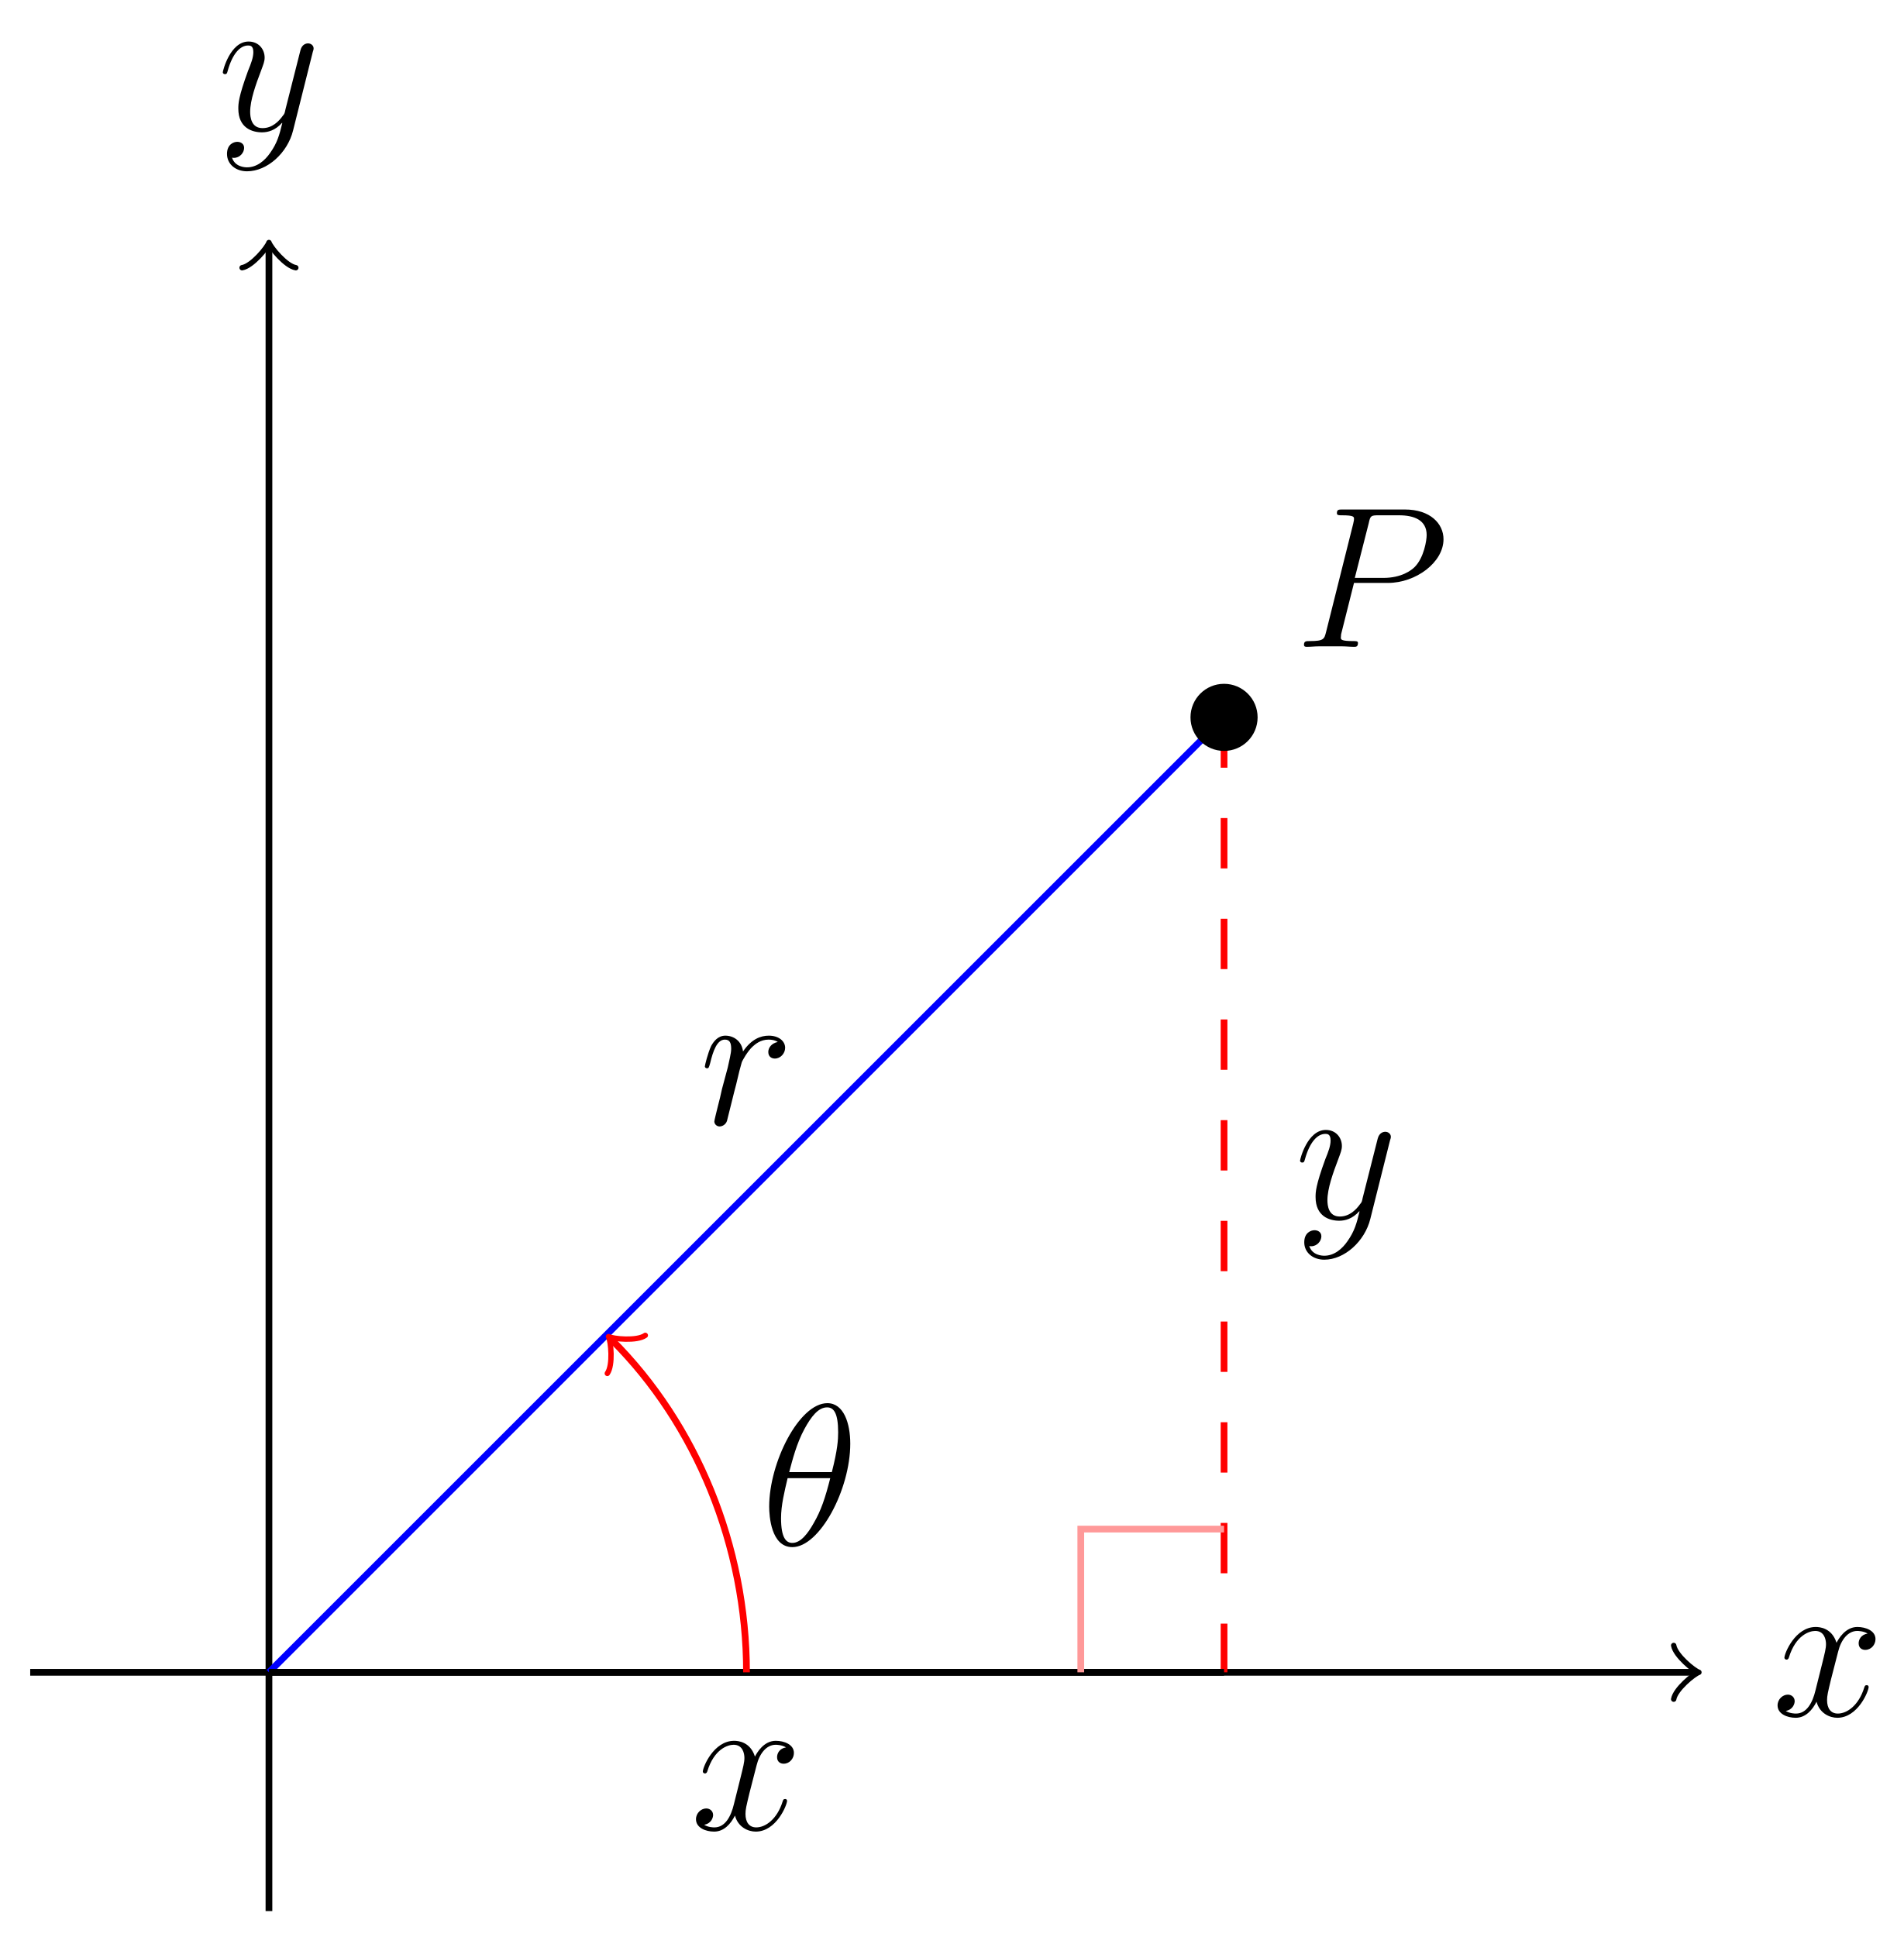
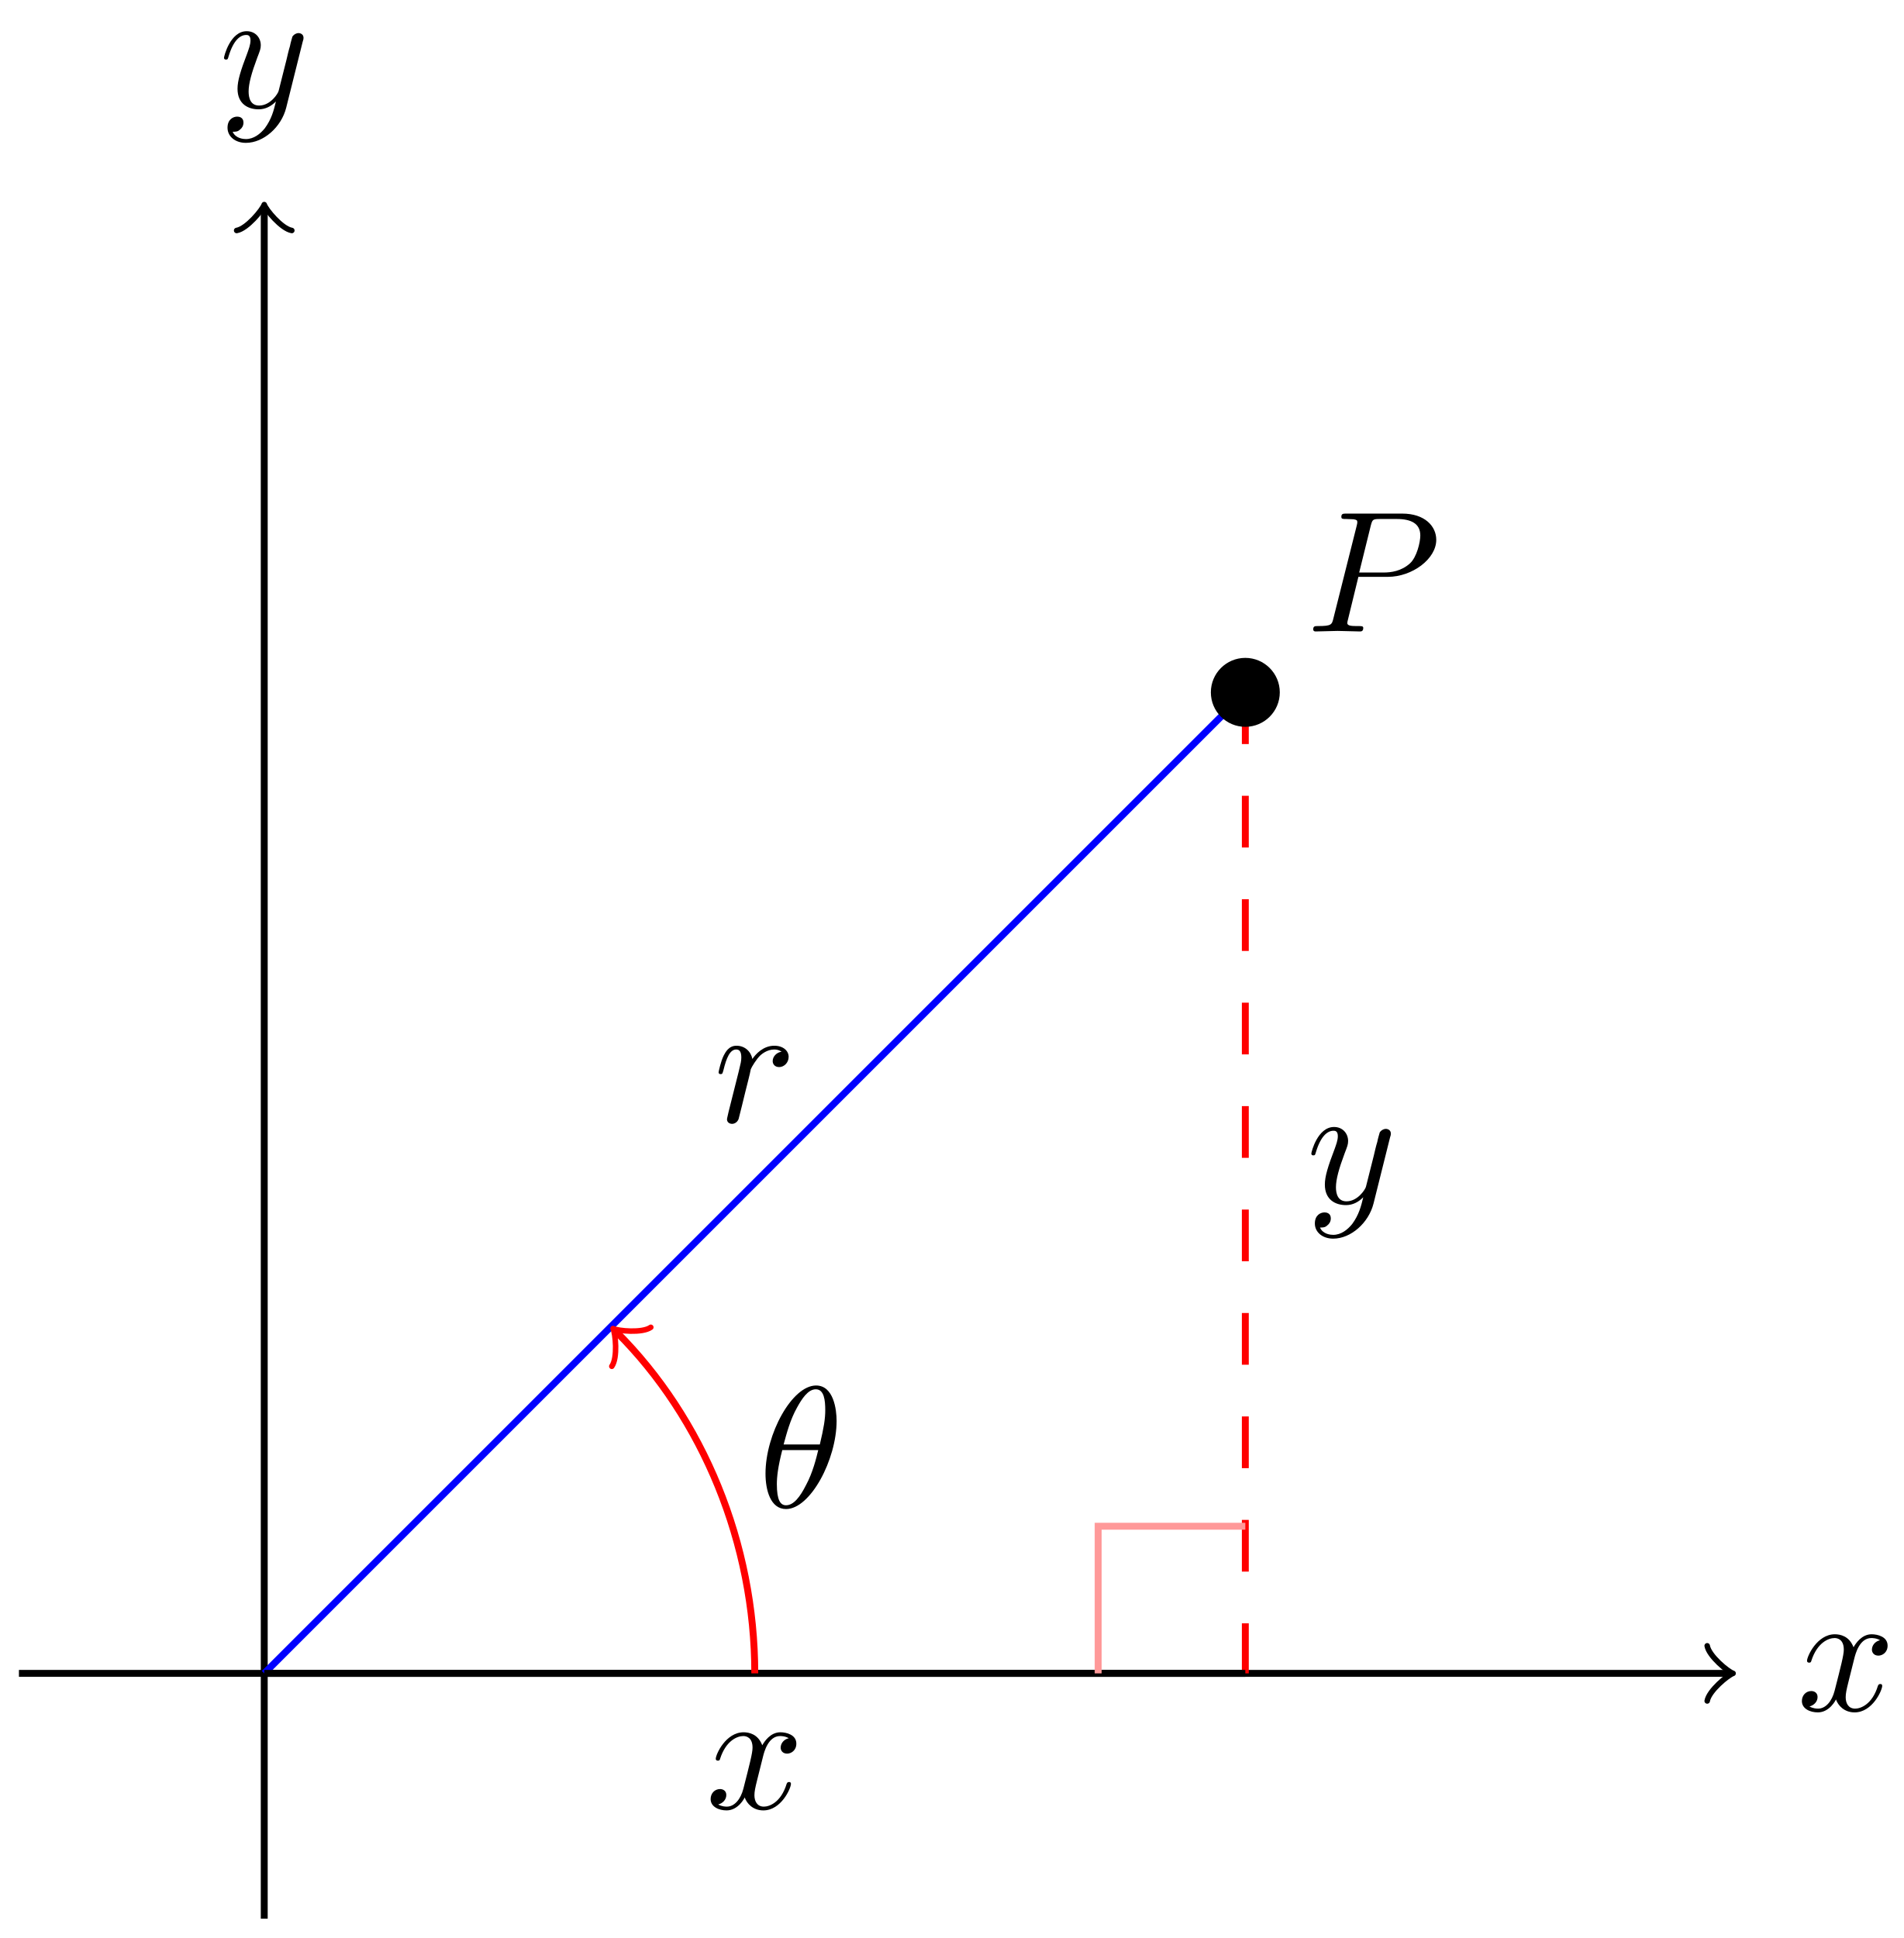
- <svg xmlns="http://www.w3.org/2000/svg" xmlns:xlink="http://www.w3.org/1999/xlink" width="113pt" height="115pt" viewBox="0 0 113 115" version="1.1">
+ <svg xmlns="http://www.w3.org/2000/svg" xmlns:xlink="http://www.w3.org/1999/xlink" width="110pt" height="112pt" viewBox="0 0 110 112" version="1.1">
  <defs>
    <g>
      <symbol overflow="visible" id="glyph0-0">
        <path style="stroke:none;" d="" />
      </symbol>
      <symbol overflow="visible" id="glyph0-1">
-         <path style="stroke:none;" d="M 3.141 1.344 C 2.828 1.797 2.359 2.203 1.766 2.203 C 1.625 2.203 1.047 2.172 0.875 1.625 C 0.906 1.641 0.969 1.641 0.984 1.641 C 1.344 1.641 1.594 1.328 1.594 1.047 C 1.594 0.781 1.359 0.688 1.188 0.688 C 0.984 0.688 0.578 0.828 0.578 1.406 C 0.578 2.016 1.094 2.438 1.766 2.438 C 2.969 2.438 4.172 1.344 4.5 0.016 L 5.672 -4.656 C 5.688 -4.703 5.719 -4.781 5.719 -4.859 C 5.719 -5.031 5.562 -5.156 5.391 -5.156 C 5.281 -5.156 5.031 -5.109 4.938 -4.75 L 4.047 -1.234 C 4 -1.016 4 -0.984 3.891 -0.859 C 3.656 -0.531 3.266 -0.125 2.688 -0.125 C 2.016 -0.125 1.953 -0.781 1.953 -1.094 C 1.953 -1.781 2.281 -2.703 2.609 -3.562 C 2.734 -3.906 2.812 -4.078 2.812 -4.312 C 2.812 -4.812 2.453 -5.266 1.859 -5.266 C 0.766 -5.266 0.328 -3.531 0.328 -3.438 C 0.328 -3.391 0.375 -3.328 0.453 -3.328 C 0.562 -3.328 0.578 -3.375 0.625 -3.547 C 0.906 -4.547 1.359 -5.031 1.828 -5.031 C 1.938 -5.031 2.141 -5.031 2.141 -4.641 C 2.141 -4.328 2.016 -3.984 1.828 -3.531 C 1.25 -1.953 1.25 -1.562 1.25 -1.281 C 1.25 -0.141 2.062 0.125 2.656 0.125 C 3 0.125 3.438 0.016 3.844 -0.438 L 3.859 -0.422 C 3.688 0.281 3.562 0.75 3.141 1.344 Z M 3.141 1.344 " />
+         <path style="stroke:none;" d="M 4.844 -3.797 C 4.891 -3.938 4.891 -3.953 4.891 -4.031 C 4.891 -4.203 4.75 -4.297 4.594 -4.297 C 4.5 -4.297 4.344 -4.234 4.25 -4.094 C 4.234 -4.031 4.141 -3.734 4.109 -3.547 C 4.031 -3.297 3.969 -3.016 3.906 -2.75 L 3.453 -0.953 C 3.422 -0.812 2.984 -0.109 2.328 -0.109 C 1.828 -0.109 1.719 -0.547 1.719 -0.922 C 1.719 -1.375 1.891 -2 2.219 -2.875 C 2.375 -3.281 2.422 -3.391 2.422 -3.594 C 2.422 -4.031 2.109 -4.406 1.609 -4.406 C 0.656 -4.406 0.297 -2.953 0.297 -2.875 C 0.297 -2.766 0.391 -2.766 0.406 -2.766 C 0.516 -2.766 0.516 -2.797 0.562 -2.953 C 0.844 -3.891 1.234 -4.188 1.578 -4.188 C 1.656 -4.188 1.828 -4.188 1.828 -3.875 C 1.828 -3.625 1.719 -3.359 1.656 -3.172 C 1.25 -2.109 1.078 -1.547 1.078 -1.078 C 1.078 -0.188 1.703 0.109 2.297 0.109 C 2.688 0.109 3.016 -0.062 3.297 -0.344 C 3.172 0.172 3.047 0.672 2.656 1.203 C 2.391 1.531 2.016 1.828 1.562 1.828 C 1.422 1.828 0.969 1.797 0.797 1.406 C 0.953 1.406 1.094 1.406 1.219 1.281 C 1.328 1.203 1.422 1.062 1.422 0.875 C 1.422 0.562 1.156 0.531 1.062 0.531 C 0.828 0.531 0.5 0.688 0.5 1.172 C 0.5 1.672 0.938 2.047 1.562 2.047 C 2.578 2.047 3.609 1.141 3.891 0.016 Z M 4.844 -3.797 " />
      </symbol>
      <symbol overflow="visible" id="glyph0-2">
-         <path style="stroke:none;" d="M 5.672 -4.875 C 5.281 -4.812 5.141 -4.516 5.141 -4.297 C 5.141 -4 5.359 -3.906 5.531 -3.906 C 5.891 -3.906 6.141 -4.219 6.141 -4.547 C 6.141 -5.047 5.562 -5.266 5.062 -5.266 C 4.344 -5.266 3.938 -4.547 3.828 -4.328 C 3.547 -5.219 2.812 -5.266 2.594 -5.266 C 1.375 -5.266 0.734 -3.703 0.734 -3.438 C 0.734 -3.391 0.781 -3.328 0.859 -3.328 C 0.953 -3.328 0.984 -3.406 1 -3.453 C 1.406 -4.781 2.219 -5.031 2.562 -5.031 C 3.094 -5.031 3.203 -4.531 3.203 -4.25 C 3.203 -3.984 3.125 -3.703 2.984 -3.125 L 2.578 -1.5 C 2.406 -0.781 2.062 -0.125 1.422 -0.125 C 1.359 -0.125 1.062 -0.125 0.812 -0.281 C 1.25 -0.359 1.344 -0.719 1.344 -0.859 C 1.344 -1.094 1.156 -1.25 0.938 -1.25 C 0.641 -1.25 0.328 -0.984 0.328 -0.609 C 0.328 -0.109 0.891 0.125 1.406 0.125 C 1.984 0.125 2.391 -0.328 2.641 -0.828 C 2.828 -0.125 3.438 0.125 3.875 0.125 C 5.094 0.125 5.734 -1.453 5.734 -1.703 C 5.734 -1.766 5.688 -1.812 5.625 -1.812 C 5.516 -1.812 5.5 -1.75 5.469 -1.656 C 5.141 -0.609 4.453 -0.125 3.906 -0.125 C 3.484 -0.125 3.266 -0.438 3.266 -0.922 C 3.266 -1.188 3.312 -1.375 3.5 -2.156 L 3.922 -3.797 C 4.094 -4.5 4.5 -5.031 5.062 -5.031 C 5.078 -5.031 5.422 -5.031 5.672 -4.875 Z M 5.672 -4.875 " />
+         <path style="stroke:none;" d="M 3.328 -3.016 C 3.391 -3.266 3.625 -4.188 4.312 -4.188 C 4.359 -4.188 4.609 -4.188 4.812 -4.062 C 4.531 -4 4.344 -3.766 4.344 -3.516 C 4.344 -3.359 4.453 -3.172 4.719 -3.172 C 4.938 -3.172 5.25 -3.344 5.25 -3.75 C 5.25 -4.266 4.672 -4.406 4.328 -4.406 C 3.75 -4.406 3.406 -3.875 3.281 -3.656 C 3.031 -4.312 2.5 -4.406 2.203 -4.406 C 1.172 -4.406 0.594 -3.125 0.594 -2.875 C 0.594 -2.766 0.703 -2.766 0.719 -2.766 C 0.797 -2.766 0.828 -2.797 0.844 -2.875 C 1.188 -3.938 1.844 -4.188 2.188 -4.188 C 2.375 -4.188 2.719 -4.094 2.719 -3.516 C 2.719 -3.203 2.547 -2.547 2.188 -1.141 C 2.031 -0.531 1.672 -0.109 1.234 -0.109 C 1.172 -0.109 0.953 -0.109 0.734 -0.234 C 0.984 -0.297 1.203 -0.5 1.203 -0.781 C 1.203 -1.047 0.984 -1.125 0.844 -1.125 C 0.531 -1.125 0.297 -0.875 0.297 -0.547 C 0.297 -0.094 0.781 0.109 1.219 0.109 C 1.891 0.109 2.25 -0.594 2.266 -0.641 C 2.391 -0.281 2.75 0.109 3.344 0.109 C 4.375 0.109 4.938 -1.172 4.938 -1.422 C 4.938 -1.531 4.859 -1.531 4.828 -1.531 C 4.734 -1.531 4.719 -1.484 4.688 -1.422 C 4.359 -0.344 3.688 -0.109 3.375 -0.109 C 2.984 -0.109 2.828 -0.422 2.828 -0.766 C 2.828 -0.984 2.875 -1.203 2.984 -1.641 Z M 3.328 -3.016 " />
      </symbol>
      <symbol overflow="visible" id="glyph0-3">
-         <path style="stroke:none;" d="M 4.656 -4.891 C 4.281 -4.812 4.094 -4.547 4.094 -4.297 C 4.094 -4 4.312 -3.906 4.484 -3.906 C 4.812 -3.906 5.094 -4.203 5.094 -4.547 C 5.094 -4.938 4.719 -5.266 4.125 -5.266 C 3.641 -5.266 3.094 -5.062 2.594 -4.328 C 2.516 -4.953 2.031 -5.266 1.547 -5.266 C 1.094 -5.266 0.844 -4.906 0.703 -4.656 C 0.5 -4.219 0.328 -3.5 0.328 -3.438 C 0.328 -3.391 0.375 -3.328 0.453 -3.328 C 0.547 -3.328 0.562 -3.344 0.641 -3.625 C 0.812 -4.344 1.047 -5.031 1.516 -5.031 C 1.812 -5.031 1.891 -4.828 1.891 -4.484 C 1.891 -4.219 1.766 -3.75 1.688 -3.375 L 1.344 -2.094 C 1.297 -1.859 1.172 -1.328 1.109 -1.109 C 1.031 -0.797 0.891 -0.234 0.891 -0.172 C 0.891 -0.016 1.031 0.125 1.203 0.125 C 1.344 0.125 1.562 0.031 1.641 -0.203 C 1.672 -0.297 2.109 -2.109 2.188 -2.375 C 2.25 -2.641 2.312 -2.891 2.375 -3.156 C 2.422 -3.328 2.469 -3.516 2.516 -3.672 C 2.547 -3.781 2.875 -4.359 3.172 -4.625 C 3.312 -4.75 3.625 -5.031 4.109 -5.031 C 4.297 -5.031 4.5 -5 4.656 -4.891 Z M 4.656 -4.891 " />
+         <path style="stroke:none;" d="M 0.875 -0.594 C 0.844 -0.438 0.781 -0.203 0.781 -0.156 C 0.781 0.016 0.922 0.109 1.078 0.109 C 1.203 0.109 1.375 0.031 1.453 -0.172 C 1.469 -0.203 1.797 -1.562 1.844 -1.75 C 1.922 -2.078 2.109 -2.766 2.156 -3.047 C 2.203 -3.172 2.484 -3.641 2.719 -3.859 C 2.797 -3.922 3.094 -4.188 3.516 -4.188 C 3.781 -4.188 3.922 -4.062 3.938 -4.062 C 3.641 -4.016 3.422 -3.781 3.422 -3.516 C 3.422 -3.359 3.531 -3.172 3.797 -3.172 C 4.062 -3.172 4.344 -3.406 4.344 -3.766 C 4.344 -4.109 4.031 -4.406 3.516 -4.406 C 2.875 -4.406 2.438 -3.922 2.25 -3.641 C 2.156 -4.094 1.797 -4.406 1.328 -4.406 C 0.875 -4.406 0.688 -4.016 0.594 -3.844 C 0.422 -3.5 0.297 -2.906 0.297 -2.875 C 0.297 -2.766 0.391 -2.766 0.406 -2.766 C 0.516 -2.766 0.516 -2.781 0.578 -3 C 0.75 -3.703 0.953 -4.188 1.312 -4.188 C 1.469 -4.188 1.609 -4.109 1.609 -3.734 C 1.609 -3.516 1.578 -3.406 1.453 -2.891 Z M 0.875 -0.594 " />
      </symbol>
      <symbol overflow="visible" id="glyph0-4">
-         <path style="stroke:none;" d="M 3.531 -3.797 L 5.547 -3.797 C 7.203 -3.797 8.844 -5.016 8.844 -6.391 C 8.844 -7.312 8.062 -8.156 6.547 -8.156 L 2.859 -8.156 C 2.625 -8.156 2.516 -8.156 2.516 -7.938 C 2.516 -7.812 2.625 -7.812 2.812 -7.812 C 3.531 -7.812 3.531 -7.719 3.531 -7.594 C 3.531 -7.562 3.531 -7.5 3.484 -7.312 L 1.875 -0.891 C 1.766 -0.469 1.75 -0.344 0.906 -0.344 C 0.688 -0.344 0.562 -0.344 0.562 -0.125 C 0.562 0 0.672 0 0.734 0 C 0.969 0 1.203 -0.031 1.438 -0.031 L 2.828 -0.031 C 3.062 -0.031 3.312 0 3.531 0 C 3.641 0 3.766 0 3.766 -0.234 C 3.766 -0.344 3.656 -0.344 3.484 -0.344 C 2.766 -0.344 2.75 -0.438 2.75 -0.547 C 2.75 -0.609 2.766 -0.688 2.766 -0.75 Z M 4.406 -7.344 C 4.5 -7.797 4.547 -7.812 5.016 -7.812 L 6.203 -7.812 C 7.094 -7.812 7.844 -7.531 7.844 -6.641 C 7.844 -6.328 7.688 -5.312 7.141 -4.75 C 6.938 -4.547 6.359 -4.094 5.266 -4.094 L 3.578 -4.094 Z M 4.406 -7.344 " />
+         <path style="stroke:none;" d="M 3.016 -3.156 L 4.719 -3.156 C 6.125 -3.156 7.516 -4.188 7.516 -5.297 C 7.516 -6.078 6.859 -6.812 5.547 -6.812 L 2.328 -6.812 C 2.141 -6.812 2.031 -6.812 2.031 -6.625 C 2.031 -6.5 2.109 -6.5 2.312 -6.5 C 2.438 -6.5 2.625 -6.484 2.734 -6.484 C 2.906 -6.453 2.953 -6.438 2.953 -6.312 C 2.953 -6.281 2.953 -6.25 2.922 -6.125 L 1.578 -0.781 C 1.484 -0.391 1.469 -0.312 0.672 -0.312 C 0.516 -0.312 0.406 -0.312 0.406 -0.125 C 0.406 0 0.516 0 0.547 0 C 0.828 0 1.531 -0.031 1.812 -0.031 C 2.031 -0.031 2.25 -0.016 2.453 -0.016 C 2.672 -0.016 2.891 0 3.094 0 C 3.172 0 3.297 0 3.297 -0.203 C 3.297 -0.312 3.203 -0.312 3.016 -0.312 C 2.656 -0.312 2.375 -0.312 2.375 -0.484 C 2.375 -0.547 2.391 -0.594 2.406 -0.656 Z M 3.734 -6.125 C 3.828 -6.469 3.844 -6.5 4.281 -6.5 L 5.234 -6.5 C 6.062 -6.5 6.594 -6.234 6.594 -5.547 C 6.594 -5.156 6.391 -4.297 6 -3.938 C 5.5 -3.484 4.906 -3.406 4.469 -3.406 L 3.062 -3.406 Z M 3.734 -6.125 " />
      </symbol>
      <symbol overflow="visible" id="glyph0-5">
-         <path style="stroke:none;" d="M 5.297 -6.016 C 5.297 -7.234 4.906 -8.422 3.938 -8.422 C 2.266 -8.422 0.484 -4.906 0.484 -2.281 C 0.484 -1.734 0.594 0.125 1.859 0.125 C 3.484 0.125 5.297 -3.297 5.297 -6.016 Z M 1.672 -4.328 C 1.859 -5.031 2.109 -6.031 2.578 -6.891 C 2.969 -7.609 3.391 -8.172 3.922 -8.172 C 4.312 -8.172 4.578 -7.844 4.578 -6.688 C 4.578 -6.266 4.547 -5.672 4.203 -4.328 Z M 4.109 -3.969 C 3.812 -2.797 3.562 -2.047 3.125 -1.297 C 2.781 -0.688 2.359 -0.125 1.859 -0.125 C 1.5 -0.125 1.188 -0.406 1.188 -1.594 C 1.188 -2.359 1.391 -3.172 1.578 -3.969 Z M 4.109 -3.969 " />
+         <path style="stroke:none;" d="M 4.531 -4.984 C 4.531 -5.641 4.359 -7.031 3.344 -7.031 C 1.953 -7.031 0.422 -4.219 0.422 -1.938 C 0.422 -1 0.703 0.109 1.609 0.109 C 3.016 0.109 4.531 -2.75 4.531 -4.984 Z M 1.469 -3.625 C 1.641 -4.25 1.844 -5.047 2.25 -5.766 C 2.516 -6.25 2.875 -6.812 3.328 -6.812 C 3.812 -6.812 3.875 -6.172 3.875 -5.609 C 3.875 -5.109 3.797 -4.609 3.562 -3.625 Z M 3.469 -3.297 C 3.359 -2.844 3.156 -2 2.766 -1.281 C 2.422 -0.594 2.047 -0.109 1.609 -0.109 C 1.281 -0.109 1.078 -0.406 1.078 -1.328 C 1.078 -1.75 1.141 -2.328 1.391 -3.297 Z M 3.469 -3.297 " />
      </symbol>
    </g>
  </defs>
  <g id="surface1">
-     <path style="fill:none;stroke-width:0.399;stroke-linecap:butt;stroke-linejoin:miter;stroke:rgb(0%,0%,0%);stroke-opacity:1;stroke-miterlimit:10;" d="M -0 -14.174 L -0 84.582 " transform="matrix(1,0,0,-1.00006,15.965,99.28618)" />
-     <path style="fill:none;stroke-width:0.319;stroke-linecap:round;stroke-linejoin:round;stroke:rgb(0%,0%,0%);stroke-opacity:1;stroke-miterlimit:10;" d="M -1.195 1.594 C -1.094 0.996 -0 0.098 0.301 0 C -0 -0.101 -1.094 -0.996 -1.195 -1.594 " transform="matrix(0,-1.00006,-1,0,15.965,14.69896)" />
+     <path style="fill:none;stroke-width:0.399;stroke-linecap:butt;stroke-linejoin:miter;stroke:rgb(0%,0%,0%);stroke-opacity:1;stroke-miterlimit:10;" d="M 0.001 -14.175 L 0.001 84.581 " transform="matrix(1.00002,0,0,-1.00002,15.26895,96.70767)" />
+     <path style="fill:none;stroke-width:0.319;stroke-linecap:round;stroke-linejoin:round;stroke:rgb(0%,0%,0%);stroke-opacity:1;stroke-miterlimit:10;" d="M -1.196 1.593 C -1.095 0.995 -0.001 0.101 0.3 -0.001 C -0.001 -0.098 -1.095 -0.997 -1.196 -1.594 " transform="matrix(0,-1.00002,-1.00002,0,15.26895,12.12384)" />
    <g style="fill:rgb(0%,0%,0%);fill-opacity:1;">
-       <use xlink:href="#glyph0-1" x="12.897" y="7.732" />
+       <use xlink:href="#glyph0-1" x="12.648" y="6.209" />
    </g>
-     <path style="fill:none;stroke-width:0.399;stroke-linecap:butt;stroke-linejoin:miter;stroke:rgb(0%,0%,0%);stroke-opacity:1;stroke-miterlimit:10;" d="M -14.172 0.001 L 84.582 0.001 " transform="matrix(1,0,0,-1.00006,15.965,99.28618)" />
-     <path style="fill:none;stroke-width:0.319;stroke-linecap:round;stroke-linejoin:round;stroke:rgb(0%,0%,0%);stroke-opacity:1;stroke-miterlimit:10;" d="M -1.196 1.595 C -1.094 0.997 -0 0.099 0.301 0.001 C -0 -0.101 -1.094 -0.995 -1.196 -1.593 " transform="matrix(1,0,0,-1.00006,100.5471,99.28618)" />
+     <path style="fill:none;stroke-width:0.399;stroke-linecap:butt;stroke-linejoin:miter;stroke:rgb(0%,0%,0%);stroke-opacity:1;stroke-miterlimit:10;" d="M -14.175 0.001 L 84.581 0.001 " transform="matrix(1.00002,0,0,-1.00002,15.26895,96.70767)" />
+     <path style="fill:none;stroke-width:0.319;stroke-linecap:round;stroke-linejoin:round;stroke:rgb(0%,0%,0%);stroke-opacity:1;stroke-miterlimit:10;" d="M -1.197 1.594 C -1.095 0.997 -0.001 0.098 0.3 0.001 C -0.001 -0.101 -1.095 -0.995 -1.197 -1.593 " transform="matrix(1.00002,0,0,-1.00002,99.85278,96.70767)" />
    <g style="fill:rgb(0%,0%,0%);fill-opacity:1;">
-       <use xlink:href="#glyph0-2" x="105.189" y="101.86" />
+       <use xlink:href="#glyph0-2" x="103.831" y="98.853" />
    </g>
-     <path style="fill:none;stroke-width:0.399;stroke-linecap:butt;stroke-linejoin:miter;stroke:rgb(0%,0%,100%);stroke-opacity:1;stroke-miterlimit:10;" d="M -0 0.001 L 56.695 56.693 " transform="matrix(1,0,0,-1.00006,15.965,99.28618)" />
+     <path style="fill:none;stroke-width:0.399;stroke-linecap:butt;stroke-linejoin:miter;stroke:rgb(0%,0%,100%);stroke-opacity:1;stroke-miterlimit:10;" d="M 0.001 0.001 L 56.695 56.695 " transform="matrix(1.00002,0,0,-1.00002,15.26895,96.70767)" />
    <g style="fill:rgb(0%,0%,0%);fill-opacity:1;">
-       <use xlink:href="#glyph0-3" x="41.512" y="66.753" />
+       <use xlink:href="#glyph0-3" x="41.23" y="64.84" />
    </g>
    <g style="fill:rgb(0%,0%,0%);fill-opacity:1;">
-       <use xlink:href="#glyph0-4" x="76.843" y="38.405" />
+       <use xlink:href="#glyph0-4" x="75.483" y="36.493" />
    </g>
-     <path style="fill:none;stroke-width:0.399;stroke-linecap:butt;stroke-linejoin:miter;stroke:rgb(100%,0%,0%);stroke-opacity:1;stroke-dasharray:2.989,2.989;stroke-miterlimit:10;" d="M 56.695 56.693 L 56.695 0.001 " transform="matrix(1,0,0,-1.00006,15.965,99.28618)" />
+     <path style="fill:none;stroke-width:0.399;stroke-linecap:butt;stroke-linejoin:miter;stroke:rgb(100%,0%,0%);stroke-opacity:1;stroke-dasharray:2.989,2.989;stroke-miterlimit:10;" d="M 56.695 56.695 L 56.695 0.001 " transform="matrix(1.00002,0,0,-1.00002,15.26895,96.70767)" />
    <g style="fill:rgb(0%,0%,0%);fill-opacity:1;">
-       <use xlink:href="#glyph0-1" x="76.843" y="72.35" />
+       <use xlink:href="#glyph0-1" x="75.483" y="69.536" />
    </g>
-     <path style="fill:none;stroke-width:0.399;stroke-linecap:butt;stroke-linejoin:miter;stroke:rgb(0%,0%,0%);stroke-opacity:1;stroke-miterlimit:10;" d="M -0 0.001 L 56.695 0.001 " transform="matrix(1,0,0,-1.00006,15.965,99.28618)" />
+     <path style="fill:none;stroke-width:0.399;stroke-linecap:butt;stroke-linejoin:miter;stroke:rgb(0%,0%,0%);stroke-opacity:1;stroke-miterlimit:10;" d="M 0.001 0.001 L 56.695 0.001 " transform="matrix(1.00002,0,0,-1.00002,15.26895,96.70767)" />
    <g style="fill:rgb(0%,0%,0%);fill-opacity:1;">
-       <use xlink:href="#glyph0-2" x="40.986" y="108.618" />
+       <use xlink:href="#glyph0-2" x="40.769" y="104.517" />
    </g>
-     <path style="fill:none;stroke-width:0.399;stroke-linecap:butt;stroke-linejoin:miter;stroke:rgb(100%,59.999%,59.999%);stroke-opacity:1;stroke-miterlimit:10;" d="M 48.191 0.001 L 48.191 8.504 L 56.695 8.504 " transform="matrix(1,0,0,-1.00006,15.965,99.28618)" />
-     <path style="fill:none;stroke-width:0.399;stroke-linecap:butt;stroke-linejoin:miter;stroke:rgb(100%,0%,0%);stroke-opacity:1;stroke-miterlimit:10;" d="M 28.348 0.001 C 28.348 7.516 25.359 14.731 20.367 19.719 " transform="matrix(1,0,0,-1.00006,15.965,99.28618)" />
-     <path style="fill:none;stroke-width:0.319;stroke-linecap:round;stroke-linejoin:round;stroke:rgb(100%,0%,0%);stroke-opacity:1;stroke-miterlimit:10;" d="M -1.196 1.596 C -1.094 0.996 -0 0.101 0.301 -0.001 C -0 -0.097 -1.097 -0.995 -1.194 -1.595 " transform="matrix(-0.7071,-0.707142,-0.7071,0.707142,36.33327,79.56481)" />
+     <path style="fill:none;stroke-width:0.399;stroke-linecap:butt;stroke-linejoin:miter;stroke:rgb(100%,59.999%,59.999%);stroke-opacity:1;stroke-miterlimit:10;" d="M 48.191 0.001 L 48.191 8.504 L 56.695 8.504 " transform="matrix(1.00002,0,0,-1.00002,15.26895,96.70767)" />
+     <path style="fill:none;stroke-width:0.399;stroke-linecap:butt;stroke-linejoin:miter;stroke:rgb(100%,0%,0%);stroke-opacity:1;stroke-miterlimit:10;" d="M 28.348 0.001 C 28.348 7.516 25.359 14.731 20.367 19.719 " transform="matrix(1.00002,0,0,-1.00002,15.26895,96.70767)" />
+     <path style="fill:none;stroke-width:0.319;stroke-linecap:round;stroke-linejoin:round;stroke:rgb(100%,0%,0%);stroke-opacity:1;stroke-miterlimit:10;" d="M -1.196 1.595 C -1.094 0.996 -0 0.101 0.298 0.001 C -0 -0.098 -1.097 -0.996 -1.196 -1.592 " transform="matrix(-0.707114,-0.707114,-0.707114,0.707114,35.63762,76.9871)" />
    <g style="fill:rgb(0%,0%,0%);fill-opacity:1;">
-       <use xlink:href="#glyph0-5" x="45.175" y="91.728" />
+       <use xlink:href="#glyph0-5" x="43.815" y="87.101" />
    </g>
-     <path style=" stroke:none;fill-rule:nonzero;fill:rgb(0%,0%,0%);fill-opacity:1;" d="M 74.652 42.59 C 74.652 41.488 73.758 40.598 72.66 40.598 C 71.559 40.598 70.668 41.488 70.668 42.59 C 70.668 43.691 71.559 44.582 72.66 44.582 C 73.758 44.582 74.652 43.691 74.652 42.59 Z M 74.652 42.59 " />
+     <path style=" stroke:none;fill-rule:nonzero;fill:rgb(0%,0%,0%);fill-opacity:1;" d="M 73.957 40.012 C 73.957 38.914 73.062 38.02 71.965 38.02 C 70.863 38.02 69.973 38.914 69.973 40.012 C 69.973 41.113 70.863 42.004 71.965 42.004 C 73.062 42.004 73.957 41.113 73.957 40.012 Z M 73.957 40.012 " />
  </g>
</svg>
